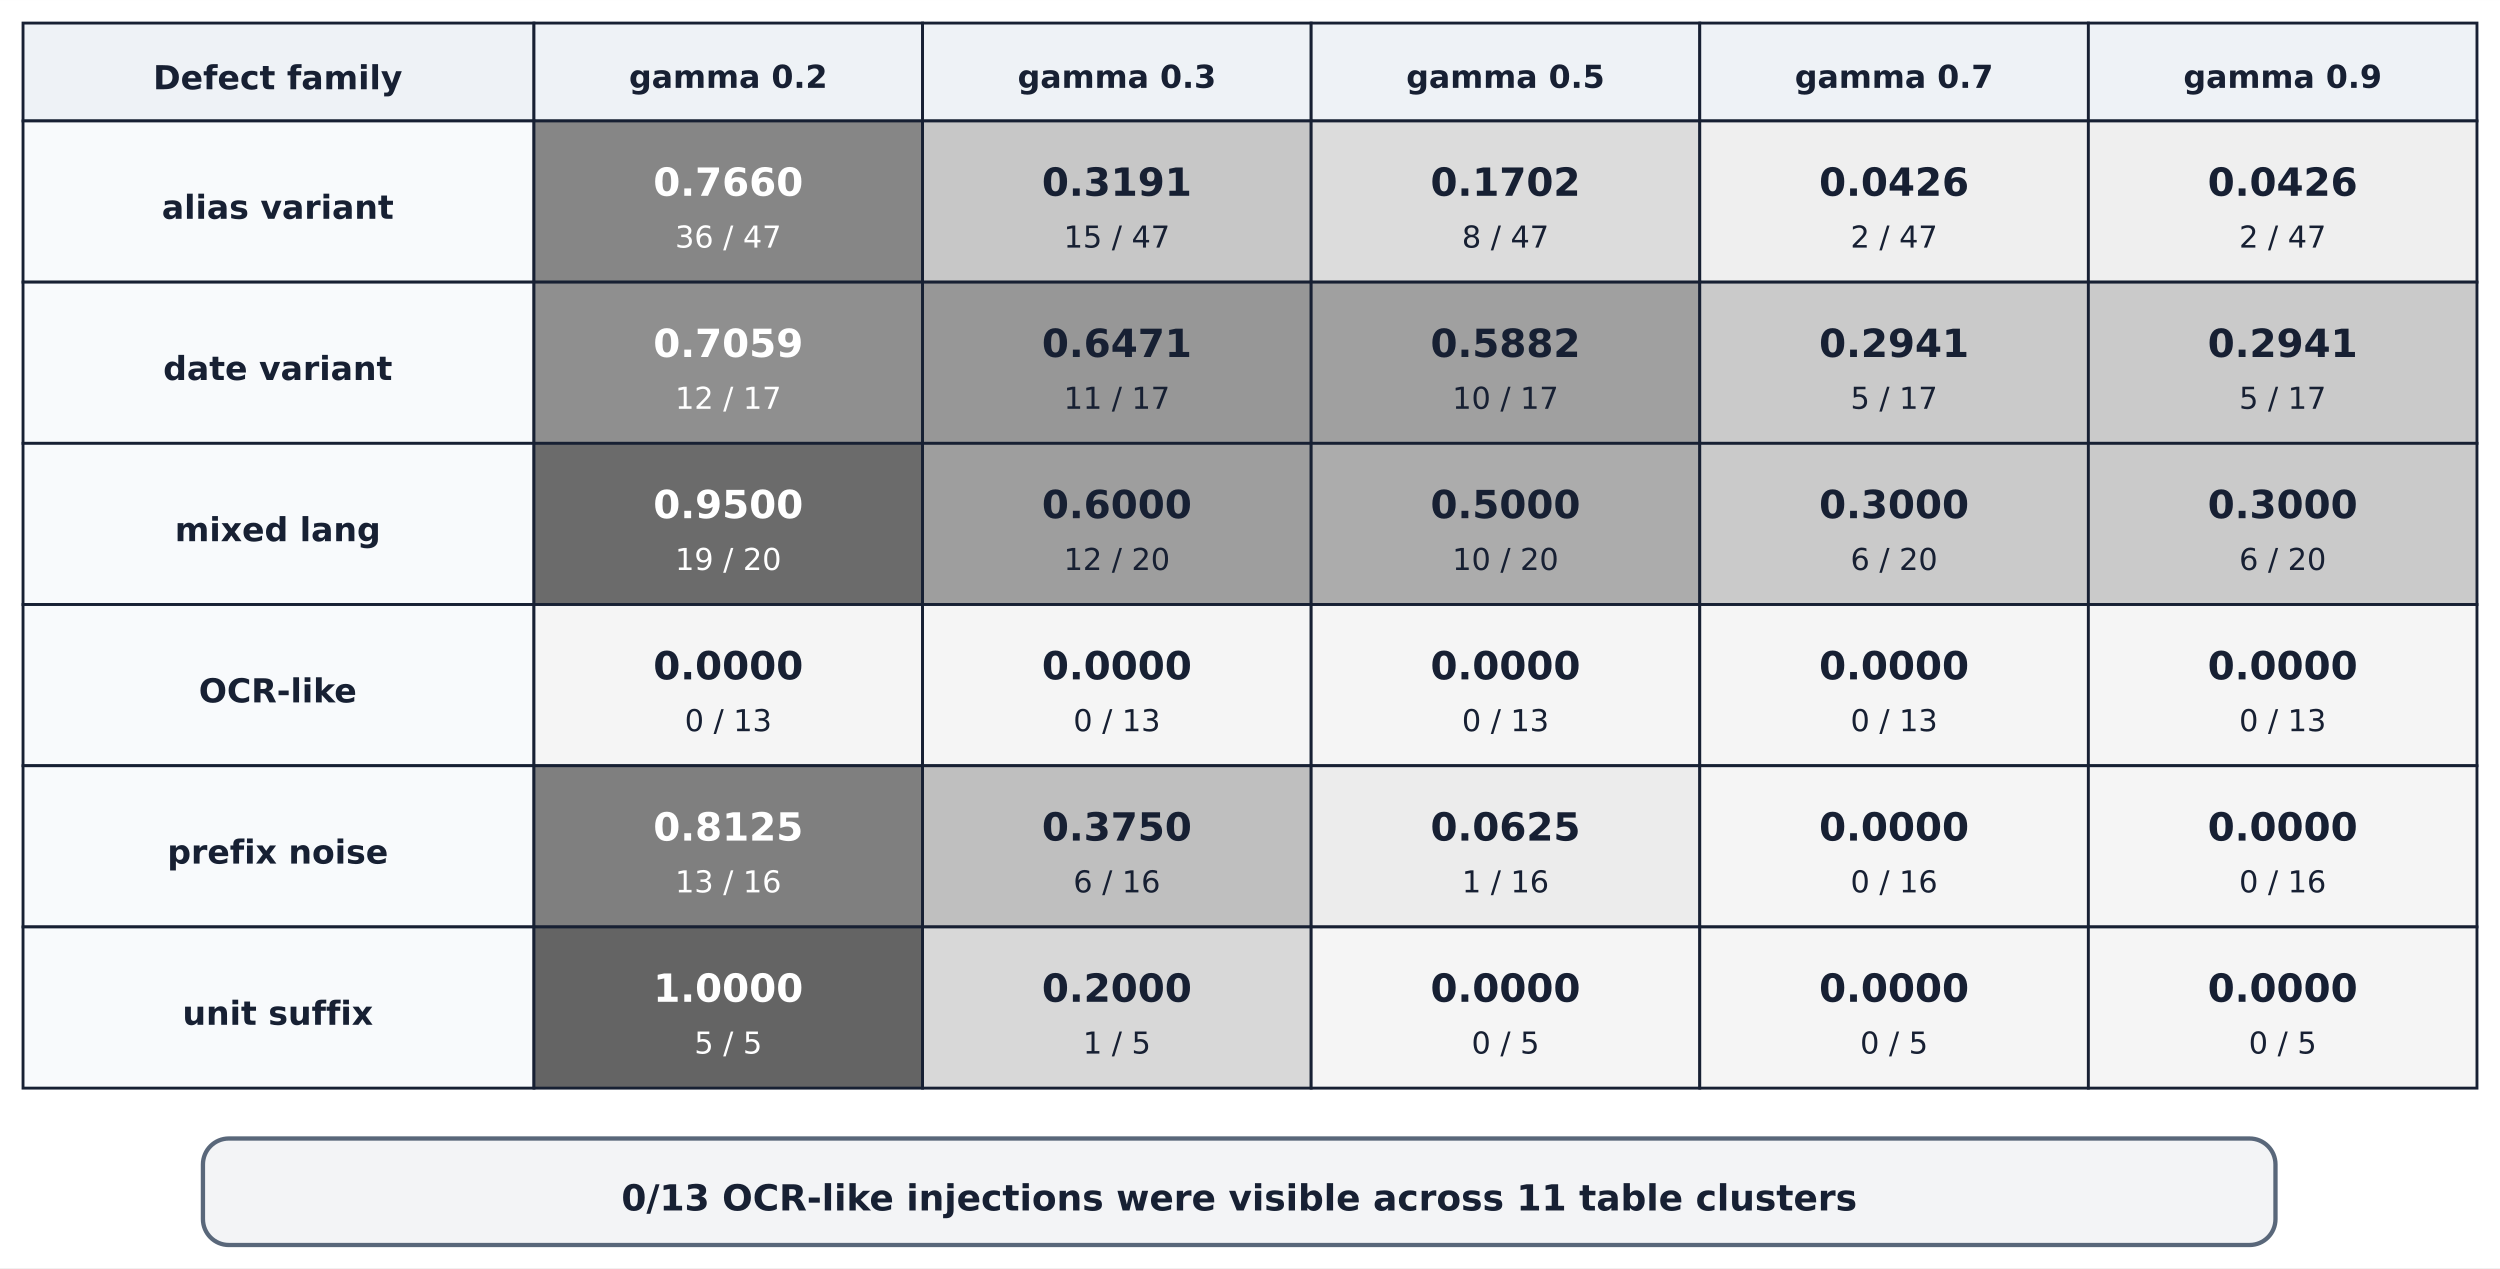
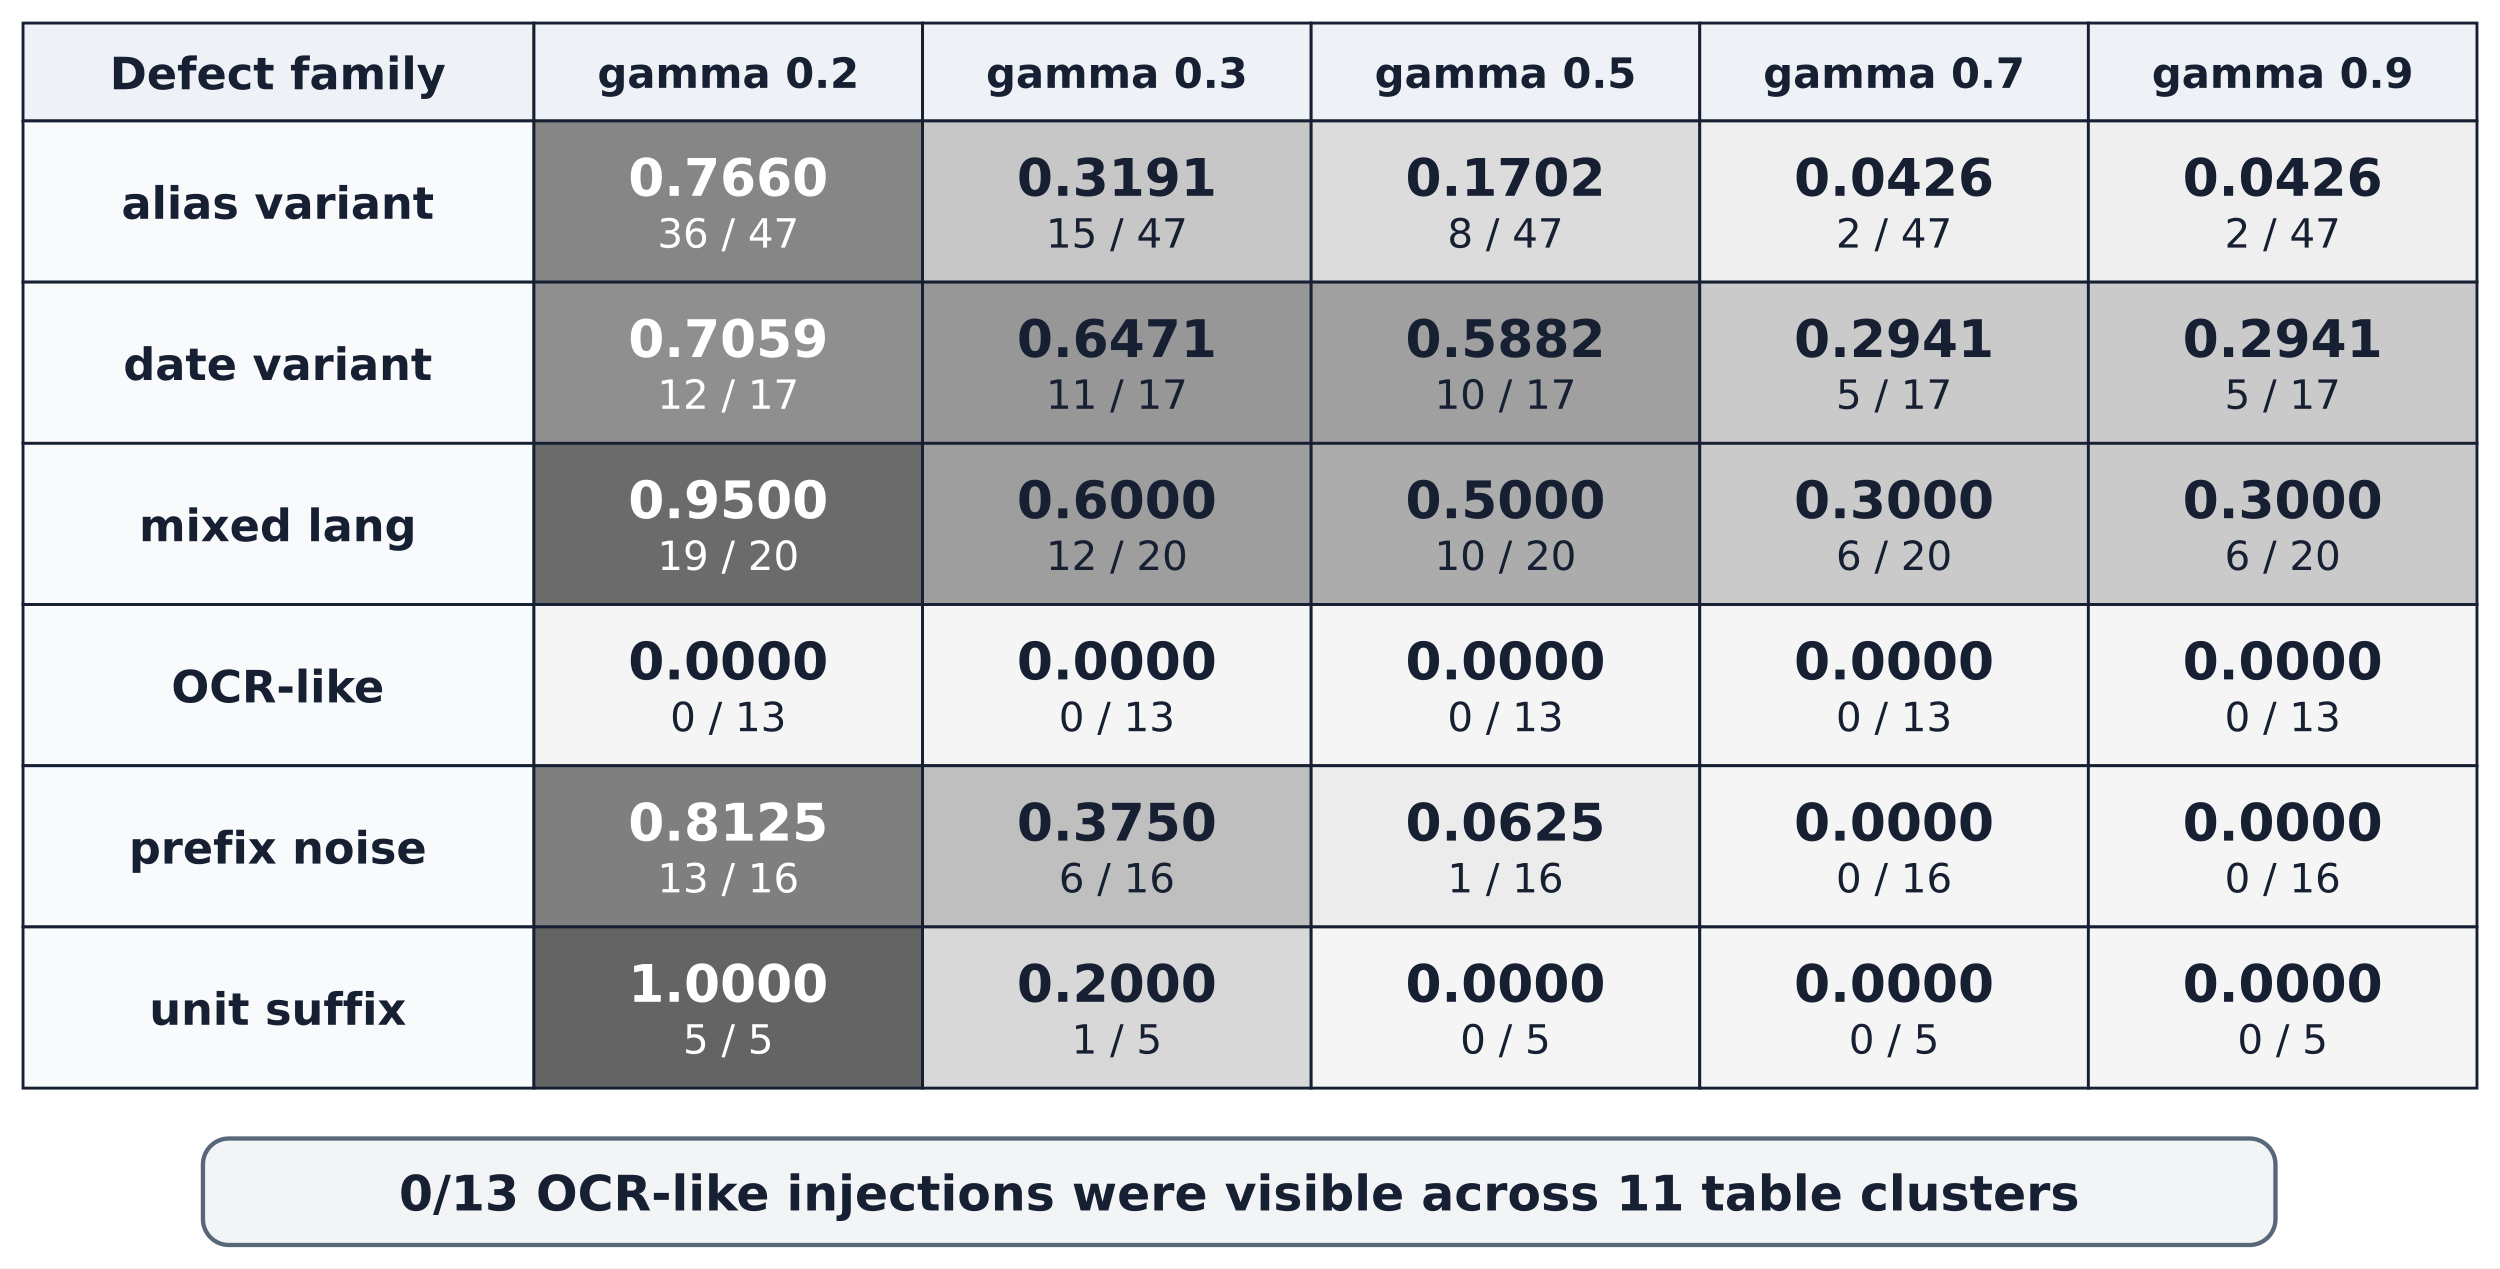
<svg xmlns="http://www.w3.org/2000/svg" width="6.5in" height="3.297in" viewBox="39.0 139.0 1737.0 881.0" role="img" aria-labelledby="title desc">
  <rect x="39.0" y="139.0" width="1737.0" height="881.0" fill="#ffffff" />
  <rect x="55" y="155" width="355" height="68" fill="#eef2f6" stroke="#172033" stroke-width="2" />
-   <text x="232" y="201" fill="#172033" font-family="DejaVu Sans" font-size="23" font-weight="700" text-anchor="middle" xml:space="preserve">Defect family</text>
+   <text x="232" y="201" fill="#172033" font-family="DejaVu Sans" font-size="31" font-weight="700" text-anchor="middle" xml:space="preserve">Defect family</text>
  <rect x="410" y="155" width="270" height="68" fill="#eef2f6" stroke="#172033" stroke-width="2" />
-   <text x="545" y="200" fill="#172033" font-family="DejaVu Sans" font-size="22" font-weight="700" text-anchor="middle" xml:space="preserve">gamma 0.2</text>
+   <text x="545" y="200" fill="#172033" font-family="DejaVu Sans" font-size="29" font-weight="700" text-anchor="middle" xml:space="preserve">gamma 0.2</text>
  <rect x="680" y="155" width="270" height="68" fill="#eef2f6" stroke="#172033" stroke-width="2" />
-   <text x="815" y="200" fill="#172033" font-family="DejaVu Sans" font-size="22" font-weight="700" text-anchor="middle" xml:space="preserve">gamma 0.3</text>
+   <text x="815" y="200" fill="#172033" font-family="DejaVu Sans" font-size="29" font-weight="700" text-anchor="middle" xml:space="preserve">gamma 0.3</text>
  <rect x="950" y="155" width="270" height="68" fill="#eef2f6" stroke="#172033" stroke-width="2" />
-   <text x="1085" y="200" fill="#172033" font-family="DejaVu Sans" font-size="22" font-weight="700" text-anchor="middle" xml:space="preserve">gamma 0.5</text>
+   <text x="1085" y="200" fill="#172033" font-family="DejaVu Sans" font-size="29" font-weight="700" text-anchor="middle" xml:space="preserve">gamma 0.5</text>
  <rect x="1220" y="155" width="270" height="68" fill="#eef2f6" stroke="#172033" stroke-width="2" />
-   <text x="1355" y="200" fill="#172033" font-family="DejaVu Sans" font-size="22" font-weight="700" text-anchor="middle" xml:space="preserve">gamma 0.7</text>
+   <text x="1355" y="200" fill="#172033" font-family="DejaVu Sans" font-size="29" font-weight="700" text-anchor="middle" xml:space="preserve">gamma 0.7</text>
  <rect x="1490" y="155" width="270" height="68" fill="#eef2f6" stroke="#172033" stroke-width="2" />
-   <text x="1625" y="200" fill="#172033" font-family="DejaVu Sans" font-size="22" font-weight="700" text-anchor="middle" xml:space="preserve">gamma 0.9</text>
+   <text x="1625" y="200" fill="#172033" font-family="DejaVu Sans" font-size="29" font-weight="700" text-anchor="middle" xml:space="preserve">gamma 0.9</text>
  <rect x="55" y="223" width="355" height="112" fill="#f8fafc" stroke="#172033" stroke-width="2" />
-   <text x="232" y="291" fill="#172033" font-family="DejaVu Sans" font-size="23" font-weight="700" text-anchor="middle" xml:space="preserve">alias variant</text>
+   <text x="232" y="291" fill="#172033" font-family="DejaVu Sans" font-size="31" font-weight="700" text-anchor="middle" xml:space="preserve">alias variant</text>
  <rect x="410" y="223" width="270" height="112" fill="#868686" stroke="#172033" stroke-width="2" />
-   <text x="545" y="275" fill="#ffffff" font-family="DejaVu Sans" font-size="27" font-weight="700" text-anchor="middle" xml:space="preserve">0.7660</text>
-   <text x="545" y="311" fill="#ffffff" font-family="DejaVu Sans" font-size="21" font-weight="400" text-anchor="middle" xml:space="preserve">36 / 47</text>
+   <text x="545" y="275" fill="#ffffff" font-family="DejaVu Sans" font-size="36" font-weight="700" text-anchor="middle" xml:space="preserve">0.7660</text>
+   <text x="545" y="311" fill="#ffffff" font-family="DejaVu Sans" font-size="28" font-weight="400" text-anchor="middle" xml:space="preserve">36 / 47</text>
  <rect x="680" y="223" width="270" height="112" fill="#c7c7c7" stroke="#172033" stroke-width="2" />
-   <text x="815" y="275" fill="#172033" font-family="DejaVu Sans" font-size="27" font-weight="700" text-anchor="middle" xml:space="preserve">0.3191</text>
-   <text x="815" y="311" fill="#172033" font-family="DejaVu Sans" font-size="21" font-weight="400" text-anchor="middle" xml:space="preserve">15 / 47</text>
+   <text x="815" y="275" fill="#172033" font-family="DejaVu Sans" font-size="36" font-weight="700" text-anchor="middle" xml:space="preserve">0.3191</text>
+   <text x="815" y="311" fill="#172033" font-family="DejaVu Sans" font-size="28" font-weight="400" text-anchor="middle" xml:space="preserve">15 / 47</text>
  <rect x="950" y="223" width="270" height="112" fill="#dcdcdc" stroke="#172033" stroke-width="2" />
-   <text x="1085" y="275" fill="#172033" font-family="DejaVu Sans" font-size="27" font-weight="700" text-anchor="middle" xml:space="preserve">0.1702</text>
-   <text x="1085" y="311" fill="#172033" font-family="DejaVu Sans" font-size="21" font-weight="400" text-anchor="middle" xml:space="preserve">8 / 47</text>
+   <text x="1085" y="275" fill="#172033" font-family="DejaVu Sans" font-size="36" font-weight="700" text-anchor="middle" xml:space="preserve">0.1702</text>
+   <text x="1085" y="311" fill="#172033" font-family="DejaVu Sans" font-size="28" font-weight="400" text-anchor="middle" xml:space="preserve">8 / 47</text>
  <rect x="1220" y="223" width="270" height="112" fill="#efefef" stroke="#172033" stroke-width="2" />
-   <text x="1355" y="275" fill="#172033" font-family="DejaVu Sans" font-size="27" font-weight="700" text-anchor="middle" xml:space="preserve">0.0426</text>
-   <text x="1355" y="311" fill="#172033" font-family="DejaVu Sans" font-size="21" font-weight="400" text-anchor="middle" xml:space="preserve">2 / 47</text>
+   <text x="1355" y="275" fill="#172033" font-family="DejaVu Sans" font-size="36" font-weight="700" text-anchor="middle" xml:space="preserve">0.0426</text>
+   <text x="1355" y="311" fill="#172033" font-family="DejaVu Sans" font-size="28" font-weight="400" text-anchor="middle" xml:space="preserve">2 / 47</text>
  <rect x="1490" y="223" width="270" height="112" fill="#efefef" stroke="#172033" stroke-width="2" />
-   <text x="1625" y="275" fill="#172033" font-family="DejaVu Sans" font-size="27" font-weight="700" text-anchor="middle" xml:space="preserve">0.0426</text>
-   <text x="1625" y="311" fill="#172033" font-family="DejaVu Sans" font-size="21" font-weight="400" text-anchor="middle" xml:space="preserve">2 / 47</text>
+   <text x="1625" y="275" fill="#172033" font-family="DejaVu Sans" font-size="36" font-weight="700" text-anchor="middle" xml:space="preserve">0.0426</text>
+   <text x="1625" y="311" fill="#172033" font-family="DejaVu Sans" font-size="28" font-weight="400" text-anchor="middle" xml:space="preserve">2 / 47</text>
  <rect x="55" y="335" width="355" height="112" fill="#f8fafc" stroke="#172033" stroke-width="2" />
-   <text x="232" y="403" fill="#172033" font-family="DejaVu Sans" font-size="23" font-weight="700" text-anchor="middle" xml:space="preserve">date variant</text>
+   <text x="232" y="403" fill="#172033" font-family="DejaVu Sans" font-size="31" font-weight="700" text-anchor="middle" xml:space="preserve">date variant</text>
  <rect x="410" y="335" width="270" height="112" fill="#8f8f8f" stroke="#172033" stroke-width="2" />
-   <text x="545" y="387" fill="#ffffff" font-family="DejaVu Sans" font-size="27" font-weight="700" text-anchor="middle" xml:space="preserve">0.7059</text>
-   <text x="545" y="423" fill="#ffffff" font-family="DejaVu Sans" font-size="21" font-weight="400" text-anchor="middle" xml:space="preserve">12 / 17</text>
+   <text x="545" y="387" fill="#ffffff" font-family="DejaVu Sans" font-size="36" font-weight="700" text-anchor="middle" xml:space="preserve">0.7059</text>
+   <text x="545" y="423" fill="#ffffff" font-family="DejaVu Sans" font-size="28" font-weight="400" text-anchor="middle" xml:space="preserve">12 / 17</text>
  <rect x="680" y="335" width="270" height="112" fill="#979797" stroke="#172033" stroke-width="2" />
-   <text x="815" y="387" fill="#172033" font-family="DejaVu Sans" font-size="27" font-weight="700" text-anchor="middle" xml:space="preserve">0.6471</text>
-   <text x="815" y="423" fill="#172033" font-family="DejaVu Sans" font-size="21" font-weight="400" text-anchor="middle" xml:space="preserve">11 / 17</text>
+   <text x="815" y="387" fill="#172033" font-family="DejaVu Sans" font-size="36" font-weight="700" text-anchor="middle" xml:space="preserve">0.6471</text>
+   <text x="815" y="423" fill="#172033" font-family="DejaVu Sans" font-size="28" font-weight="400" text-anchor="middle" xml:space="preserve">11 / 17</text>
  <rect x="950" y="335" width="270" height="112" fill="#a0a0a0" stroke="#172033" stroke-width="2" />
-   <text x="1085" y="387" fill="#172033" font-family="DejaVu Sans" font-size="27" font-weight="700" text-anchor="middle" xml:space="preserve">0.5882</text>
-   <text x="1085" y="423" fill="#172033" font-family="DejaVu Sans" font-size="21" font-weight="400" text-anchor="middle" xml:space="preserve">10 / 17</text>
+   <text x="1085" y="387" fill="#172033" font-family="DejaVu Sans" font-size="36" font-weight="700" text-anchor="middle" xml:space="preserve">0.5882</text>
+   <text x="1085" y="423" fill="#172033" font-family="DejaVu Sans" font-size="28" font-weight="400" text-anchor="middle" xml:space="preserve">10 / 17</text>
  <rect x="1220" y="335" width="270" height="112" fill="#cacaca" stroke="#172033" stroke-width="2" />
-   <text x="1355" y="387" fill="#172033" font-family="DejaVu Sans" font-size="27" font-weight="700" text-anchor="middle" xml:space="preserve">0.2941</text>
-   <text x="1355" y="423" fill="#172033" font-family="DejaVu Sans" font-size="21" font-weight="400" text-anchor="middle" xml:space="preserve">5 / 17</text>
+   <text x="1355" y="387" fill="#172033" font-family="DejaVu Sans" font-size="36" font-weight="700" text-anchor="middle" xml:space="preserve">0.2941</text>
+   <text x="1355" y="423" fill="#172033" font-family="DejaVu Sans" font-size="28" font-weight="400" text-anchor="middle" xml:space="preserve">5 / 17</text>
  <rect x="1490" y="335" width="270" height="112" fill="#cacaca" stroke="#172033" stroke-width="2" />
-   <text x="1625" y="387" fill="#172033" font-family="DejaVu Sans" font-size="27" font-weight="700" text-anchor="middle" xml:space="preserve">0.2941</text>
-   <text x="1625" y="423" fill="#172033" font-family="DejaVu Sans" font-size="21" font-weight="400" text-anchor="middle" xml:space="preserve">5 / 17</text>
+   <text x="1625" y="387" fill="#172033" font-family="DejaVu Sans" font-size="36" font-weight="700" text-anchor="middle" xml:space="preserve">0.2941</text>
+   <text x="1625" y="423" fill="#172033" font-family="DejaVu Sans" font-size="28" font-weight="400" text-anchor="middle" xml:space="preserve">5 / 17</text>
  <rect x="55" y="447" width="355" height="112" fill="#f8fafc" stroke="#172033" stroke-width="2" />
-   <text x="232" y="515" fill="#172033" font-family="DejaVu Sans" font-size="23" font-weight="700" text-anchor="middle" xml:space="preserve">mixed lang</text>
+   <text x="232" y="515" fill="#172033" font-family="DejaVu Sans" font-size="31" font-weight="700" text-anchor="middle" xml:space="preserve">mixed lang</text>
  <rect x="410" y="447" width="270" height="112" fill="#6b6b6b" stroke="#172033" stroke-width="2" />
-   <text x="545" y="499" fill="#ffffff" font-family="DejaVu Sans" font-size="27" font-weight="700" text-anchor="middle" xml:space="preserve">0.9500</text>
-   <text x="545" y="535" fill="#ffffff" font-family="DejaVu Sans" font-size="21" font-weight="400" text-anchor="middle" xml:space="preserve">19 / 20</text>
+   <text x="545" y="499" fill="#ffffff" font-family="DejaVu Sans" font-size="36" font-weight="700" text-anchor="middle" xml:space="preserve">0.9500</text>
+   <text x="545" y="535" fill="#ffffff" font-family="DejaVu Sans" font-size="28" font-weight="400" text-anchor="middle" xml:space="preserve">19 / 20</text>
  <rect x="680" y="447" width="270" height="112" fill="#9e9e9e" stroke="#172033" stroke-width="2" />
-   <text x="815" y="499" fill="#172033" font-family="DejaVu Sans" font-size="27" font-weight="700" text-anchor="middle" xml:space="preserve">0.6000</text>
-   <text x="815" y="535" fill="#172033" font-family="DejaVu Sans" font-size="21" font-weight="400" text-anchor="middle" xml:space="preserve">12 / 20</text>
+   <text x="815" y="499" fill="#172033" font-family="DejaVu Sans" font-size="36" font-weight="700" text-anchor="middle" xml:space="preserve">0.6000</text>
+   <text x="815" y="535" fill="#172033" font-family="DejaVu Sans" font-size="28" font-weight="400" text-anchor="middle" xml:space="preserve">12 / 20</text>
  <rect x="950" y="447" width="270" height="112" fill="#acacac" stroke="#172033" stroke-width="2" />
-   <text x="1085" y="499" fill="#172033" font-family="DejaVu Sans" font-size="27" font-weight="700" text-anchor="middle" xml:space="preserve">0.5000</text>
-   <text x="1085" y="535" fill="#172033" font-family="DejaVu Sans" font-size="21" font-weight="400" text-anchor="middle" xml:space="preserve">10 / 20</text>
+   <text x="1085" y="499" fill="#172033" font-family="DejaVu Sans" font-size="36" font-weight="700" text-anchor="middle" xml:space="preserve">0.5000</text>
+   <text x="1085" y="535" fill="#172033" font-family="DejaVu Sans" font-size="28" font-weight="400" text-anchor="middle" xml:space="preserve">10 / 20</text>
  <rect x="1220" y="447" width="270" height="112" fill="#cacaca" stroke="#172033" stroke-width="2" />
-   <text x="1355" y="499" fill="#172033" font-family="DejaVu Sans" font-size="27" font-weight="700" text-anchor="middle" xml:space="preserve">0.3000</text>
-   <text x="1355" y="535" fill="#172033" font-family="DejaVu Sans" font-size="21" font-weight="400" text-anchor="middle" xml:space="preserve">6 / 20</text>
+   <text x="1355" y="499" fill="#172033" font-family="DejaVu Sans" font-size="36" font-weight="700" text-anchor="middle" xml:space="preserve">0.3000</text>
+   <text x="1355" y="535" fill="#172033" font-family="DejaVu Sans" font-size="28" font-weight="400" text-anchor="middle" xml:space="preserve">6 / 20</text>
  <rect x="1490" y="447" width="270" height="112" fill="#cacaca" stroke="#172033" stroke-width="2" />
-   <text x="1625" y="499" fill="#172033" font-family="DejaVu Sans" font-size="27" font-weight="700" text-anchor="middle" xml:space="preserve">0.3000</text>
-   <text x="1625" y="535" fill="#172033" font-family="DejaVu Sans" font-size="21" font-weight="400" text-anchor="middle" xml:space="preserve">6 / 20</text>
+   <text x="1625" y="499" fill="#172033" font-family="DejaVu Sans" font-size="36" font-weight="700" text-anchor="middle" xml:space="preserve">0.3000</text>
+   <text x="1625" y="535" fill="#172033" font-family="DejaVu Sans" font-size="28" font-weight="400" text-anchor="middle" xml:space="preserve">6 / 20</text>
  <rect x="55" y="559" width="355" height="112" fill="#f8fafc" stroke="#172033" stroke-width="2" />
-   <text x="232" y="627" fill="#172033" font-family="DejaVu Sans" font-size="23" font-weight="700" text-anchor="middle" xml:space="preserve">OCR-like</text>
+   <text x="232" y="627" fill="#172033" font-family="DejaVu Sans" font-size="31" font-weight="700" text-anchor="middle" xml:space="preserve">OCR-like</text>
  <rect x="410" y="559" width="270" height="112" fill="#f5f5f5" stroke="#172033" stroke-width="2" />
-   <text x="545" y="611" fill="#172033" font-family="DejaVu Sans" font-size="27" font-weight="700" text-anchor="middle" xml:space="preserve">0.0000</text>
-   <text x="545" y="647" fill="#172033" font-family="DejaVu Sans" font-size="21" font-weight="400" text-anchor="middle" xml:space="preserve">0 / 13</text>
+   <text x="545" y="611" fill="#172033" font-family="DejaVu Sans" font-size="36" font-weight="700" text-anchor="middle" xml:space="preserve">0.0000</text>
+   <text x="545" y="647" fill="#172033" font-family="DejaVu Sans" font-size="28" font-weight="400" text-anchor="middle" xml:space="preserve">0 / 13</text>
  <rect x="680" y="559" width="270" height="112" fill="#f5f5f5" stroke="#172033" stroke-width="2" />
-   <text x="815" y="611" fill="#172033" font-family="DejaVu Sans" font-size="27" font-weight="700" text-anchor="middle" xml:space="preserve">0.0000</text>
-   <text x="815" y="647" fill="#172033" font-family="DejaVu Sans" font-size="21" font-weight="400" text-anchor="middle" xml:space="preserve">0 / 13</text>
+   <text x="815" y="611" fill="#172033" font-family="DejaVu Sans" font-size="36" font-weight="700" text-anchor="middle" xml:space="preserve">0.0000</text>
+   <text x="815" y="647" fill="#172033" font-family="DejaVu Sans" font-size="28" font-weight="400" text-anchor="middle" xml:space="preserve">0 / 13</text>
  <rect x="950" y="559" width="270" height="112" fill="#f5f5f5" stroke="#172033" stroke-width="2" />
-   <text x="1085" y="611" fill="#172033" font-family="DejaVu Sans" font-size="27" font-weight="700" text-anchor="middle" xml:space="preserve">0.0000</text>
-   <text x="1085" y="647" fill="#172033" font-family="DejaVu Sans" font-size="21" font-weight="400" text-anchor="middle" xml:space="preserve">0 / 13</text>
+   <text x="1085" y="611" fill="#172033" font-family="DejaVu Sans" font-size="36" font-weight="700" text-anchor="middle" xml:space="preserve">0.0000</text>
+   <text x="1085" y="647" fill="#172033" font-family="DejaVu Sans" font-size="28" font-weight="400" text-anchor="middle" xml:space="preserve">0 / 13</text>
  <rect x="1220" y="559" width="270" height="112" fill="#f5f5f5" stroke="#172033" stroke-width="2" />
-   <text x="1355" y="611" fill="#172033" font-family="DejaVu Sans" font-size="27" font-weight="700" text-anchor="middle" xml:space="preserve">0.0000</text>
-   <text x="1355" y="647" fill="#172033" font-family="DejaVu Sans" font-size="21" font-weight="400" text-anchor="middle" xml:space="preserve">0 / 13</text>
+   <text x="1355" y="611" fill="#172033" font-family="DejaVu Sans" font-size="36" font-weight="700" text-anchor="middle" xml:space="preserve">0.0000</text>
+   <text x="1355" y="647" fill="#172033" font-family="DejaVu Sans" font-size="28" font-weight="400" text-anchor="middle" xml:space="preserve">0 / 13</text>
  <rect x="1490" y="559" width="270" height="112" fill="#f5f5f5" stroke="#172033" stroke-width="2" />
-   <text x="1625" y="611" fill="#172033" font-family="DejaVu Sans" font-size="27" font-weight="700" text-anchor="middle" xml:space="preserve">0.0000</text>
-   <text x="1625" y="647" fill="#172033" font-family="DejaVu Sans" font-size="21" font-weight="400" text-anchor="middle" xml:space="preserve">0 / 13</text>
+   <text x="1625" y="611" fill="#172033" font-family="DejaVu Sans" font-size="36" font-weight="700" text-anchor="middle" xml:space="preserve">0.0000</text>
+   <text x="1625" y="647" fill="#172033" font-family="DejaVu Sans" font-size="28" font-weight="400" text-anchor="middle" xml:space="preserve">0 / 13</text>
  <rect x="55" y="671" width="355" height="112" fill="#f8fafc" stroke="#172033" stroke-width="2" />
-   <text x="232" y="739" fill="#172033" font-family="DejaVu Sans" font-size="23" font-weight="700" text-anchor="middle" xml:space="preserve">prefix noise</text>
+   <text x="232" y="739" fill="#172033" font-family="DejaVu Sans" font-size="31" font-weight="700" text-anchor="middle" xml:space="preserve">prefix noise</text>
  <rect x="410" y="671" width="270" height="112" fill="#7f7f7f" stroke="#172033" stroke-width="2" />
-   <text x="545" y="723" fill="#ffffff" font-family="DejaVu Sans" font-size="27" font-weight="700" text-anchor="middle" xml:space="preserve">0.8125</text>
-   <text x="545" y="759" fill="#ffffff" font-family="DejaVu Sans" font-size="21" font-weight="400" text-anchor="middle" xml:space="preserve">13 / 16</text>
+   <text x="545" y="723" fill="#ffffff" font-family="DejaVu Sans" font-size="36" font-weight="700" text-anchor="middle" xml:space="preserve">0.8125</text>
+   <text x="545" y="759" fill="#ffffff" font-family="DejaVu Sans" font-size="28" font-weight="400" text-anchor="middle" xml:space="preserve">13 / 16</text>
  <rect x="680" y="671" width="270" height="112" fill="#bfbfbf" stroke="#172033" stroke-width="2" />
-   <text x="815" y="723" fill="#172033" font-family="DejaVu Sans" font-size="27" font-weight="700" text-anchor="middle" xml:space="preserve">0.3750</text>
-   <text x="815" y="759" fill="#172033" font-family="DejaVu Sans" font-size="21" font-weight="400" text-anchor="middle" xml:space="preserve">6 / 16</text>
+   <text x="815" y="723" fill="#172033" font-family="DejaVu Sans" font-size="36" font-weight="700" text-anchor="middle" xml:space="preserve">0.3750</text>
+   <text x="815" y="759" fill="#172033" font-family="DejaVu Sans" font-size="28" font-weight="400" text-anchor="middle" xml:space="preserve">6 / 16</text>
  <rect x="950" y="671" width="270" height="112" fill="#ececec" stroke="#172033" stroke-width="2" />
-   <text x="1085" y="723" fill="#172033" font-family="DejaVu Sans" font-size="27" font-weight="700" text-anchor="middle" xml:space="preserve">0.0625</text>
-   <text x="1085" y="759" fill="#172033" font-family="DejaVu Sans" font-size="21" font-weight="400" text-anchor="middle" xml:space="preserve">1 / 16</text>
+   <text x="1085" y="723" fill="#172033" font-family="DejaVu Sans" font-size="36" font-weight="700" text-anchor="middle" xml:space="preserve">0.0625</text>
+   <text x="1085" y="759" fill="#172033" font-family="DejaVu Sans" font-size="28" font-weight="400" text-anchor="middle" xml:space="preserve">1 / 16</text>
  <rect x="1220" y="671" width="270" height="112" fill="#f5f5f5" stroke="#172033" stroke-width="2" />
-   <text x="1355" y="723" fill="#172033" font-family="DejaVu Sans" font-size="27" font-weight="700" text-anchor="middle" xml:space="preserve">0.0000</text>
-   <text x="1355" y="759" fill="#172033" font-family="DejaVu Sans" font-size="21" font-weight="400" text-anchor="middle" xml:space="preserve">0 / 16</text>
+   <text x="1355" y="723" fill="#172033" font-family="DejaVu Sans" font-size="36" font-weight="700" text-anchor="middle" xml:space="preserve">0.0000</text>
+   <text x="1355" y="759" fill="#172033" font-family="DejaVu Sans" font-size="28" font-weight="400" text-anchor="middle" xml:space="preserve">0 / 16</text>
  <rect x="1490" y="671" width="270" height="112" fill="#f5f5f5" stroke="#172033" stroke-width="2" />
-   <text x="1625" y="723" fill="#172033" font-family="DejaVu Sans" font-size="27" font-weight="700" text-anchor="middle" xml:space="preserve">0.0000</text>
-   <text x="1625" y="759" fill="#172033" font-family="DejaVu Sans" font-size="21" font-weight="400" text-anchor="middle" xml:space="preserve">0 / 16</text>
+   <text x="1625" y="723" fill="#172033" font-family="DejaVu Sans" font-size="36" font-weight="700" text-anchor="middle" xml:space="preserve">0.0000</text>
+   <text x="1625" y="759" fill="#172033" font-family="DejaVu Sans" font-size="28" font-weight="400" text-anchor="middle" xml:space="preserve">0 / 16</text>
  <rect x="55" y="783" width="355" height="112" fill="#f8fafc" stroke="#172033" stroke-width="2" />
-   <text x="232" y="851" fill="#172033" font-family="DejaVu Sans" font-size="23" font-weight="700" text-anchor="middle" xml:space="preserve">unit suffix</text>
+   <text x="232" y="851" fill="#172033" font-family="DejaVu Sans" font-size="31" font-weight="700" text-anchor="middle" xml:space="preserve">unit suffix</text>
  <rect x="410" y="783" width="270" height="112" fill="#646464" stroke="#172033" stroke-width="2" />
-   <text x="545" y="835" fill="#ffffff" font-family="DejaVu Sans" font-size="27" font-weight="700" text-anchor="middle" xml:space="preserve">1.0000</text>
-   <text x="545" y="871" fill="#ffffff" font-family="DejaVu Sans" font-size="21" font-weight="400" text-anchor="middle" xml:space="preserve">5 / 5</text>
+   <text x="545" y="835" fill="#ffffff" font-family="DejaVu Sans" font-size="36" font-weight="700" text-anchor="middle" xml:space="preserve">1.0000</text>
+   <text x="545" y="871" fill="#ffffff" font-family="DejaVu Sans" font-size="28" font-weight="400" text-anchor="middle" xml:space="preserve">5 / 5</text>
  <rect x="680" y="783" width="270" height="112" fill="#d8d8d8" stroke="#172033" stroke-width="2" />
-   <text x="815" y="835" fill="#172033" font-family="DejaVu Sans" font-size="27" font-weight="700" text-anchor="middle" xml:space="preserve">0.2000</text>
-   <text x="815" y="871" fill="#172033" font-family="DejaVu Sans" font-size="21" font-weight="400" text-anchor="middle" xml:space="preserve">1 / 5</text>
+   <text x="815" y="835" fill="#172033" font-family="DejaVu Sans" font-size="36" font-weight="700" text-anchor="middle" xml:space="preserve">0.2000</text>
+   <text x="815" y="871" fill="#172033" font-family="DejaVu Sans" font-size="28" font-weight="400" text-anchor="middle" xml:space="preserve">1 / 5</text>
  <rect x="950" y="783" width="270" height="112" fill="#f5f5f5" stroke="#172033" stroke-width="2" />
-   <text x="1085" y="835" fill="#172033" font-family="DejaVu Sans" font-size="27" font-weight="700" text-anchor="middle" xml:space="preserve">0.0000</text>
-   <text x="1085" y="871" fill="#172033" font-family="DejaVu Sans" font-size="21" font-weight="400" text-anchor="middle" xml:space="preserve">0 / 5</text>
+   <text x="1085" y="835" fill="#172033" font-family="DejaVu Sans" font-size="36" font-weight="700" text-anchor="middle" xml:space="preserve">0.0000</text>
+   <text x="1085" y="871" fill="#172033" font-family="DejaVu Sans" font-size="28" font-weight="400" text-anchor="middle" xml:space="preserve">0 / 5</text>
  <rect x="1220" y="783" width="270" height="112" fill="#f5f5f5" stroke="#172033" stroke-width="2" />
-   <text x="1355" y="835" fill="#172033" font-family="DejaVu Sans" font-size="27" font-weight="700" text-anchor="middle" xml:space="preserve">0.0000</text>
-   <text x="1355" y="871" fill="#172033" font-family="DejaVu Sans" font-size="21" font-weight="400" text-anchor="middle" xml:space="preserve">0 / 5</text>
+   <text x="1355" y="835" fill="#172033" font-family="DejaVu Sans" font-size="36" font-weight="700" text-anchor="middle" xml:space="preserve">0.0000</text>
+   <text x="1355" y="871" fill="#172033" font-family="DejaVu Sans" font-size="28" font-weight="400" text-anchor="middle" xml:space="preserve">0 / 5</text>
  <rect x="1490" y="783" width="270" height="112" fill="#f5f5f5" stroke="#172033" stroke-width="2" />
-   <text x="1625" y="835" fill="#172033" font-family="DejaVu Sans" font-size="27" font-weight="700" text-anchor="middle" xml:space="preserve">0.0000</text>
-   <text x="1625" y="871" fill="#172033" font-family="DejaVu Sans" font-size="21" font-weight="400" text-anchor="middle" xml:space="preserve">0 / 5</text>
+   <text x="1625" y="835" fill="#172033" font-family="DejaVu Sans" font-size="36" font-weight="700" text-anchor="middle" xml:space="preserve">0.0000</text>
+   <text x="1625" y="871" fill="#172033" font-family="DejaVu Sans" font-size="28" font-weight="400" text-anchor="middle" xml:space="preserve">0 / 5</text>
  <rect x="180" y="930" width="1440" height="74" fill="#f3f4f6" stroke="#59677a" stroke-width="3" rx="18" ry="18" />
-   <text x="900" y="980" fill="#172033" font-family="DejaVu Sans" font-size="25" font-weight="700" text-anchor="middle" xml:space="preserve">0/13 OCR-like injections were visible across 11 table clusters</text>
+   <text x="900" y="980" fill="#172033" font-family="DejaVu Sans" font-size="34" font-weight="700" text-anchor="middle" xml:space="preserve">0/13 OCR-like injections were visible across 11 table clusters</text>
</svg>
